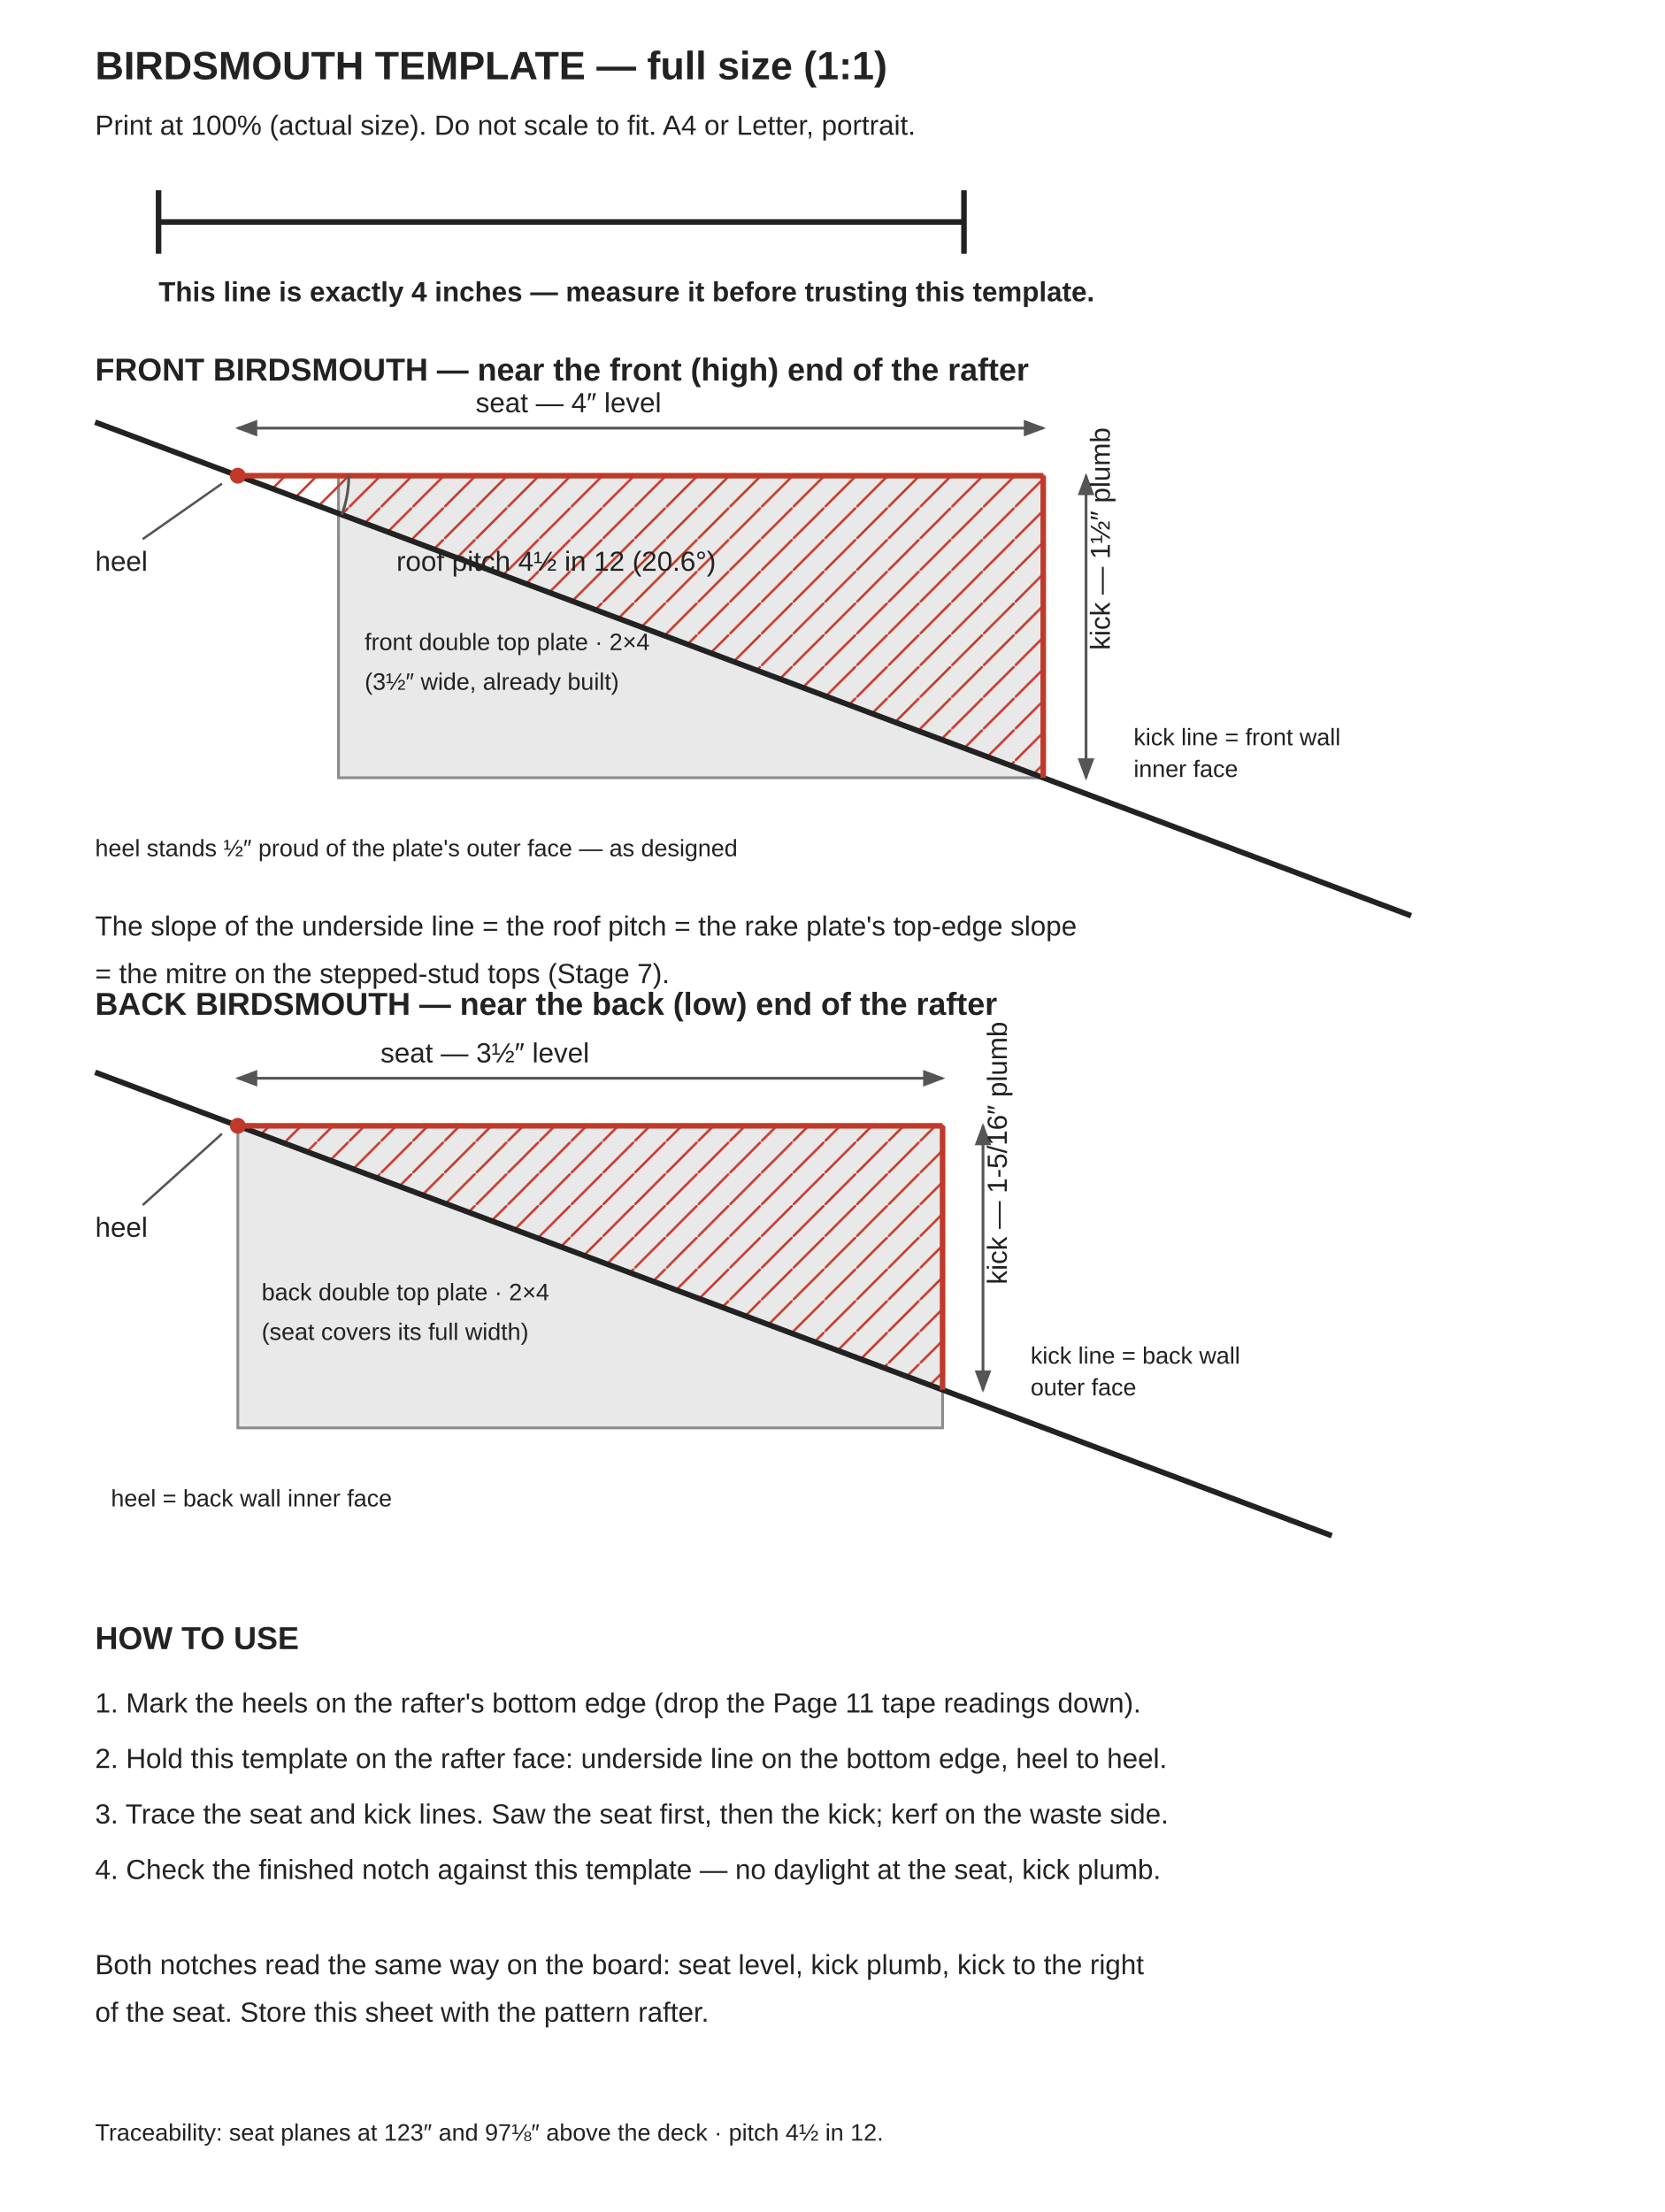
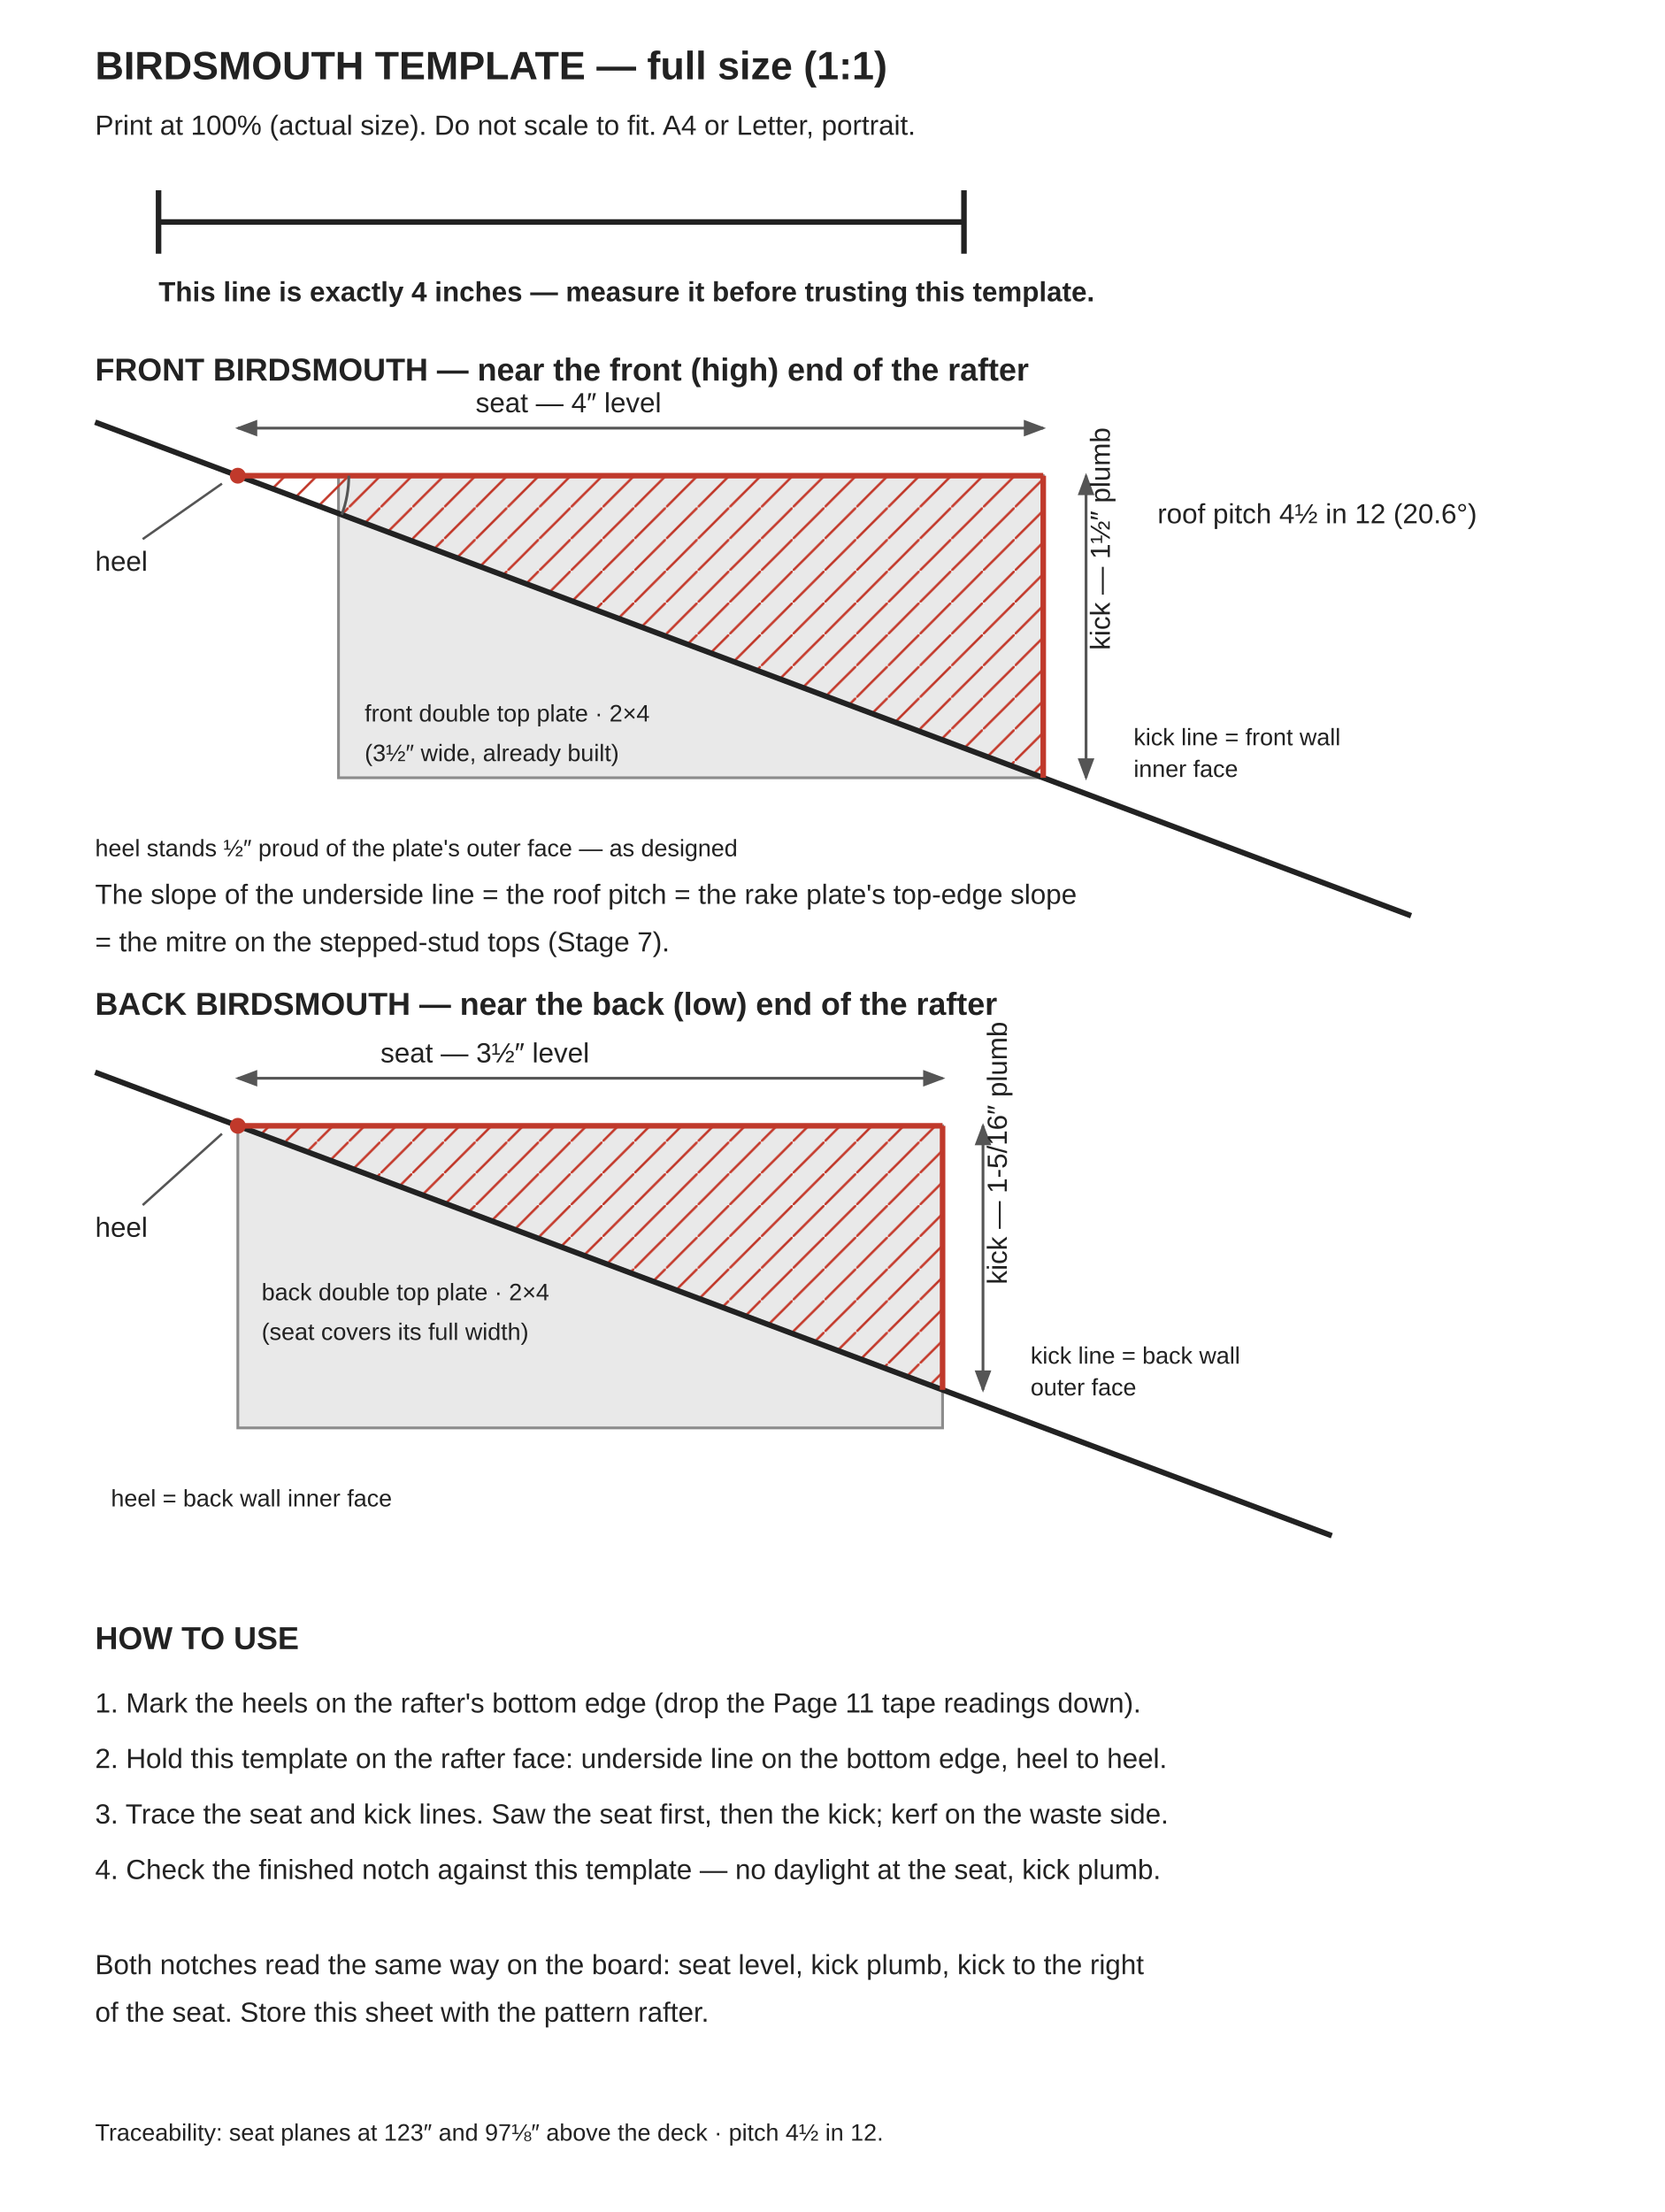
<svg xmlns="http://www.w3.org/2000/svg" viewBox="0 0 210 279" width="210mm" height="279mm" font-family="Arial, Helvetica, sans-serif">
  <defs>
    <marker id="tDim" markerWidth="8" markerHeight="6" refX="7" refY="3" orient="auto">
      <path d="M0,0 L8,3 L0,6" fill="#555" />
    </marker>
    <marker id="tDims" markerWidth="8" markerHeight="6" refX="1" refY="3" orient="auto">
      <path d="M8,0 L0,3 L8,6" fill="#555" />
    </marker>
    <pattern id="waste" patternUnits="userSpaceOnUse" width="4" height="4">
      <path d="M0,4 L4,0" stroke="#c0392b" stroke-width="0.3" />
    </pattern>
    <style>
      text { fill:#222; }
      .t { font-size:5px; font-weight:bold; }
      .h { font-size:4px; font-weight:bold; }
      .n { font-size:3.5px; }
      .s { font-size:3px; }
    </style>
  </defs>
  <text x="12" y="10" class="t">BIRDSMOUTH TEMPLATE — full size (1:1)</text>
  <text x="12" y="17" class="n">Print at 100% (actual size). Do not scale to fit. A4 or Letter, portrait.</text>
  <line x1="20" y1="28" x2="121.6" y2="28" stroke="#222" stroke-width="0.7" />
  <line x1="20" y1="24" x2="20" y2="32" stroke="#222" stroke-width="0.7" />
  <line x1="121.6" y1="24" x2="121.6" y2="32" stroke="#222" stroke-width="0.7" />
  <text x="20" y="38" class="n" font-weight="bold">This line is exactly 4 inches — measure it before trusting this template.</text>
  <text x="12" y="48" class="h">FRONT BIRDSMOUTH — near the front (high) end of the rafter</text>
  <rect x="42.7" y="60" width="88.9" height="38.1" fill="#e9e9e9" stroke="#8c8c8c" stroke-width="0.35" />
-   <text x="46" y="82" class="s">front double top plate · 2×4</text>
-   <text x="46" y="87" class="s">(3½″ wide, already built)</text>
+   <text x="46" y="91" class="s">front double top plate · 2×4</text>
+   <text x="46" y="96" class="s">(3½″ wide, already built)</text>
  <polygon points="30,60 131.6,60 131.6,98.1" fill="url(#waste)" stroke="none" />
  <path d="M 12,53.25 L 30,60 L 131.6,98.1 L 178,115.5" fill="none" stroke="#222" stroke-width="0.7" />
  <line x1="30" y1="60" x2="131.6" y2="60" stroke="#c0392b" stroke-width="0.7" />
  <line x1="131.6" y1="60" x2="131.6" y2="98.1" stroke="#c0392b" stroke-width="0.7" />
  <circle cx="30" cy="60" r="1" fill="#c0392b" />
  <text x="12" y="72" class="n">heel</text>
  <line x1="18" y1="68" x2="28" y2="61" stroke="#555" stroke-width="0.3" />
  <path d="M 44,60 A 14,14 0 0 1 43.11,64.92" fill="none" stroke="#555" stroke-width="0.35" />
-   <text x="50" y="72" class="n">roof pitch 4½ in 12 (20.6°)</text>
+   <text x="146" y="66" class="n">roof pitch 4½ in 12 (20.6°)</text>
  <line x1="30" y1="54" x2="131.6" y2="54" stroke="#555" stroke-width="0.35" marker-start="url(#tDims)" marker-end="url(#tDim)" />
  <text x="60" y="52" class="n">seat — 4″ level</text>
  <line x1="137" y1="60" x2="137" y2="98.1" stroke="#555" stroke-width="0.35" marker-start="url(#tDims)" marker-end="url(#tDim)" />
  <text x="140" y="82" class="n" transform="rotate(-90 140 82)">kick — 1½″ plumb</text>
  <text x="143" y="94" class="s">kick line = front wall</text>
  <text x="143" y="98" class="s">inner face</text>
  <text x="12" y="108" class="s">heel stands ½″ proud of the plate's outer face — as designed</text>
-   <text x="12" y="118" class="n">The slope of the underside line = the roof pitch = the rake plate's top-edge slope</text>
-   <text x="12" y="124" class="n">= the mitre on the stepped-stud tops (Stage 7).</text>
+   <text x="12" y="114" class="n">The slope of the underside line = the roof pitch = the rake plate's top-edge slope</text>
+   <text x="12" y="120" class="n">= the mitre on the stepped-stud tops (Stage 7).</text>
  <text x="12" y="128" class="h">BACK BIRDSMOUTH — near the back (low) end of the rafter</text>
  <rect x="30" y="142" width="88.9" height="38.1" fill="#e9e9e9" stroke="#8c8c8c" stroke-width="0.35" />
  <text x="33" y="164" class="s">back double top plate · 2×4</text>
  <text x="33" y="169" class="s">(seat covers its full width)</text>
  <polygon points="30,142 118.9,142 118.9,175.3" fill="url(#waste)" stroke="none" />
  <path d="M 12,135.25 L 30,142 L 118.9,175.3 L 168,193.7" fill="none" stroke="#222" stroke-width="0.7" />
  <line x1="30" y1="142" x2="118.9" y2="142" stroke="#c0392b" stroke-width="0.7" />
  <line x1="118.9" y1="142" x2="118.9" y2="175.3" stroke="#c0392b" stroke-width="0.7" />
  <circle cx="30" cy="142" r="1" fill="#c0392b" />
  <text x="12" y="156" class="n">heel</text>
  <line x1="18" y1="152" x2="28" y2="143" stroke="#555" stroke-width="0.3" />
  <line x1="30" y1="136" x2="118.9" y2="136" stroke="#555" stroke-width="0.35" marker-start="url(#tDims)" marker-end="url(#tDim)" />
  <text x="48" y="134" class="n">seat — 3½″ level</text>
  <line x1="124" y1="142" x2="124" y2="175.3" stroke="#555" stroke-width="0.35" marker-start="url(#tDims)" marker-end="url(#tDim)" />
  <text x="127" y="162" class="n" transform="rotate(-90 127 162)">kick — 1-5/16″ plumb</text>
  <text x="130" y="172" class="s">kick line = back wall</text>
  <text x="130" y="176" class="s">outer face</text>
  <text x="14" y="190" class="s">heel = back wall inner face</text>
  <text x="12" y="208" class="h">HOW TO USE</text>
  <text x="12" y="216" class="n">1. Mark the heels on the rafter's bottom edge (drop the Page 11 tape readings down).</text>
  <text x="12" y="223" class="n">2. Hold this template on the rafter face: underside line on the bottom edge, heel to heel.</text>
  <text x="12" y="230" class="n">3. Trace the seat and kick lines. Saw the seat first, then the kick; kerf on the waste side.</text>
  <text x="12" y="237" class="n">4. Check the finished notch against this template — no daylight at the seat, kick plumb.</text>
  <text x="12" y="249" class="n">Both notches read the same way on the board: seat level, kick plumb, kick to the right</text>
  <text x="12" y="255" class="n">of the seat. Store this sheet with the pattern rafter.</text>
  <text x="12" y="270" class="s">Traceability: seat planes at 123″ and 97⅛″ above the deck · pitch 4½ in 12.</text>
</svg>
